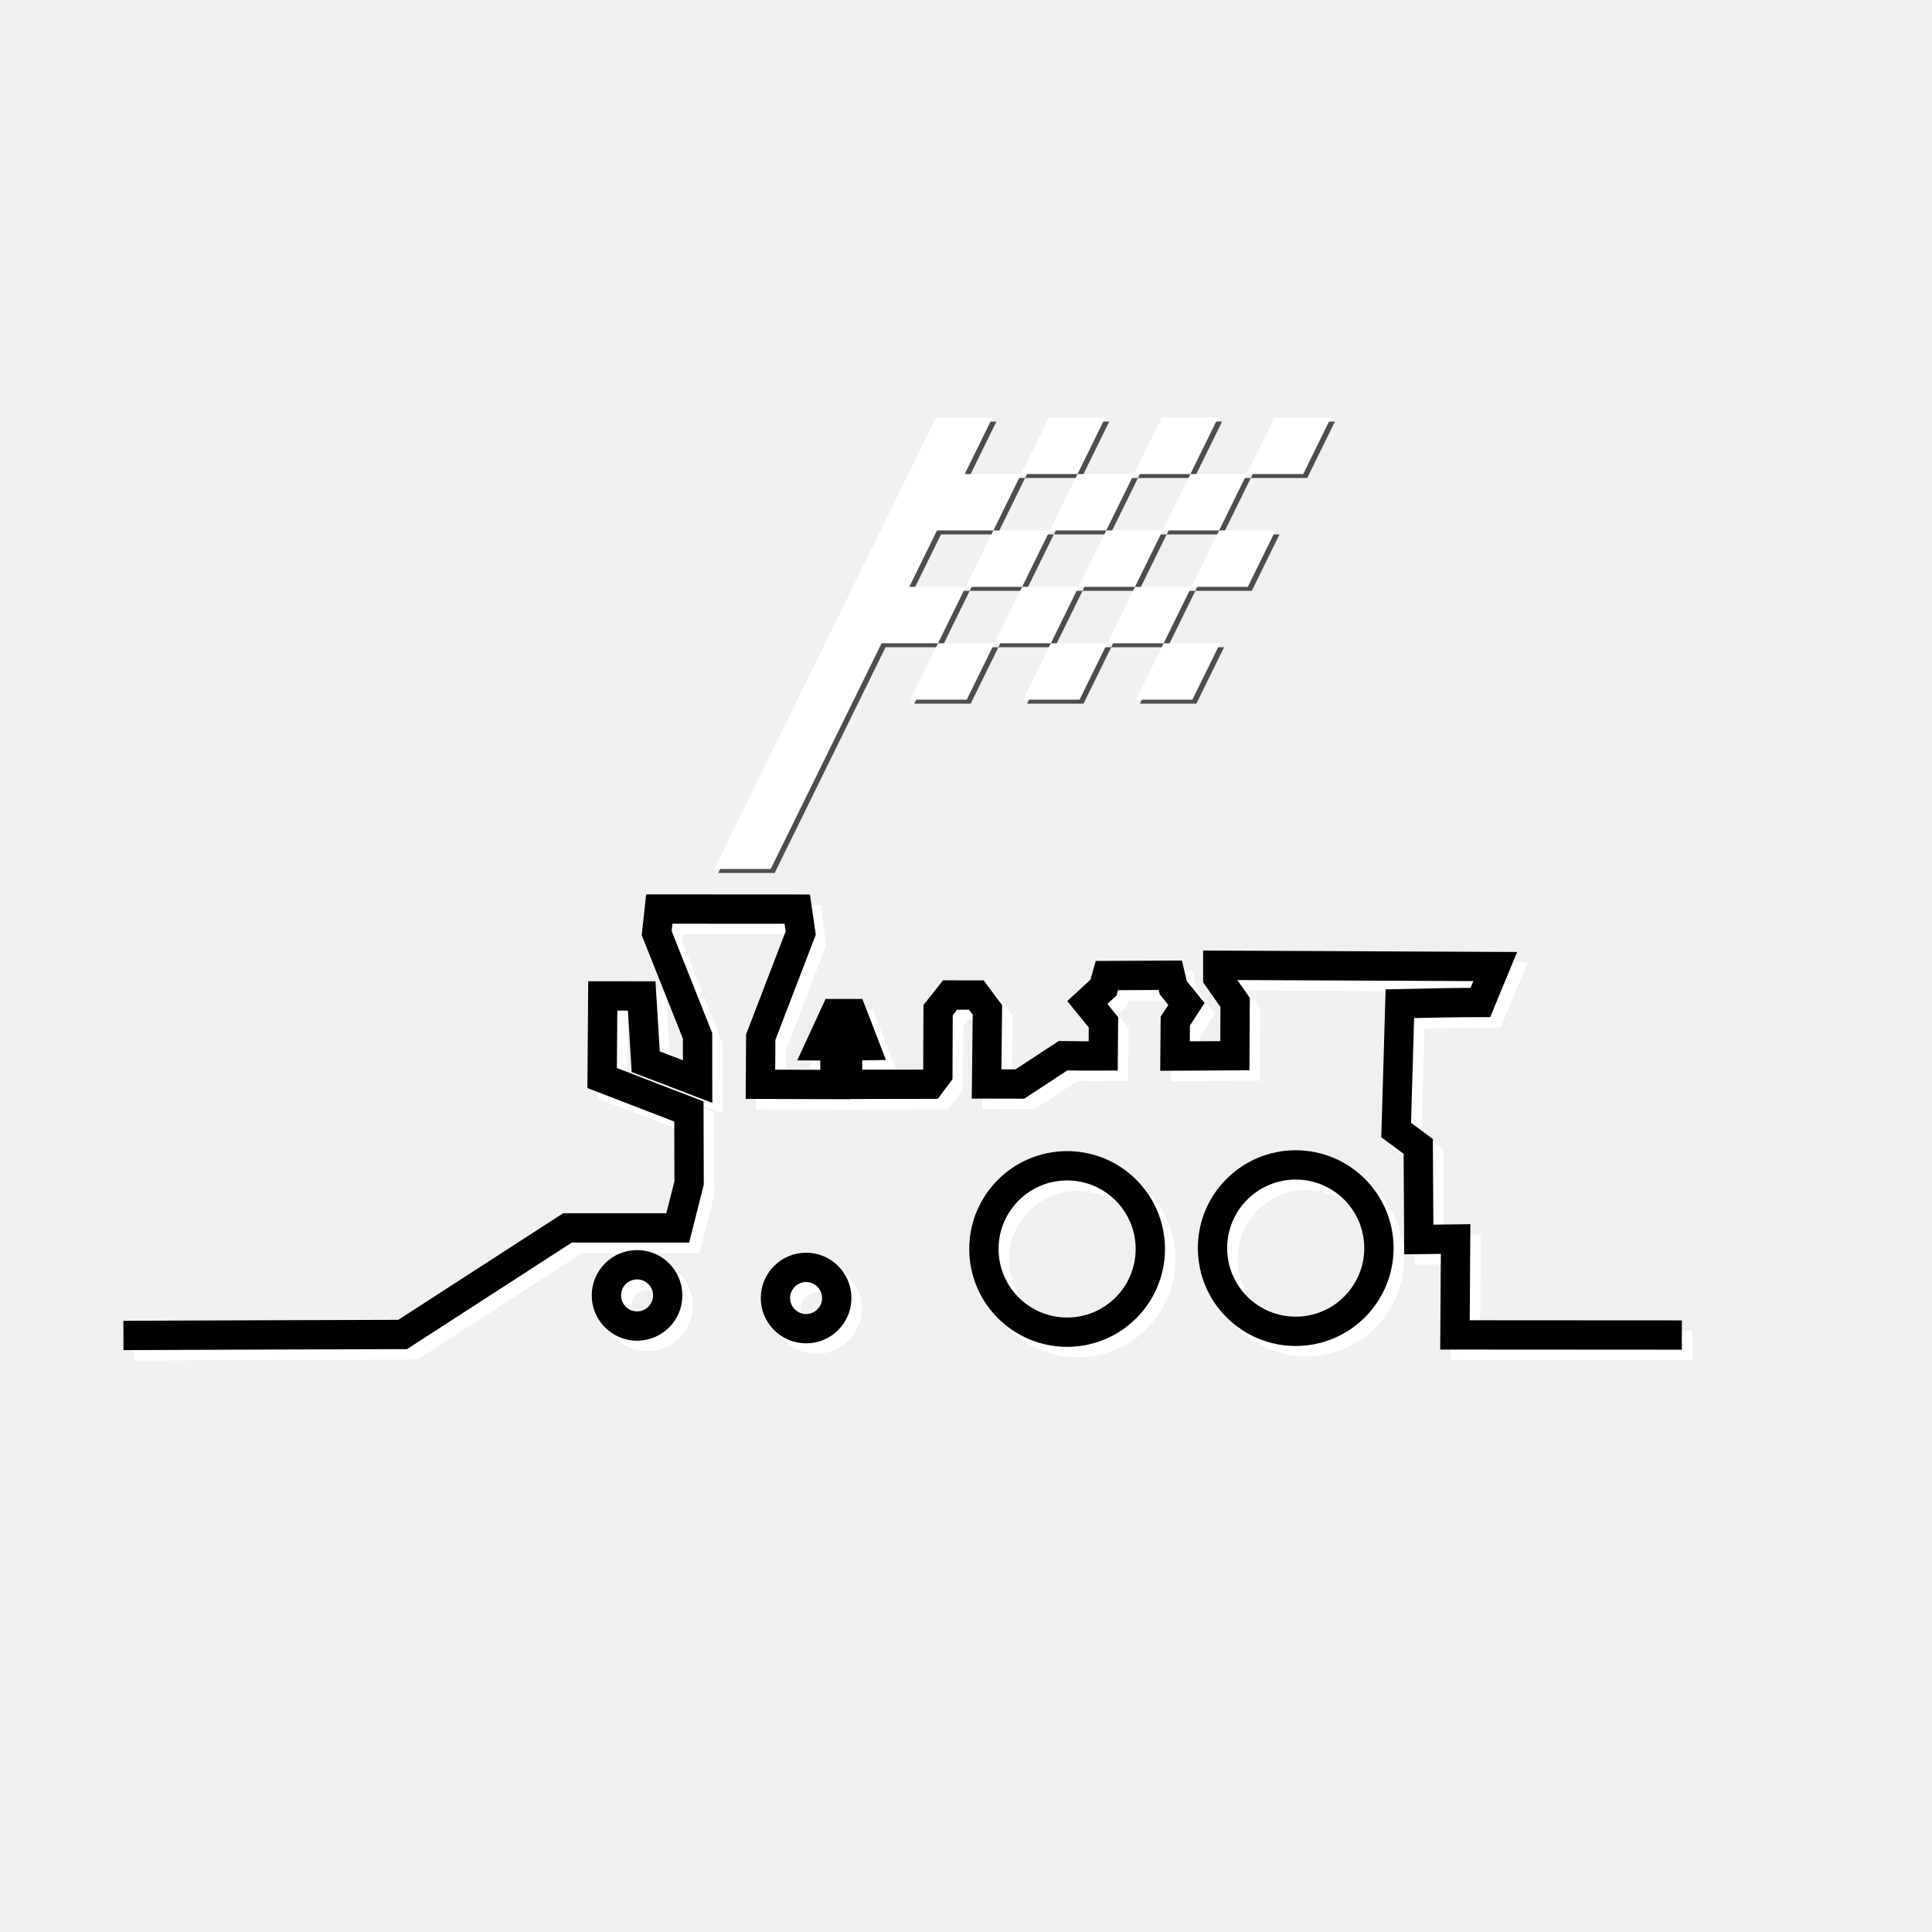
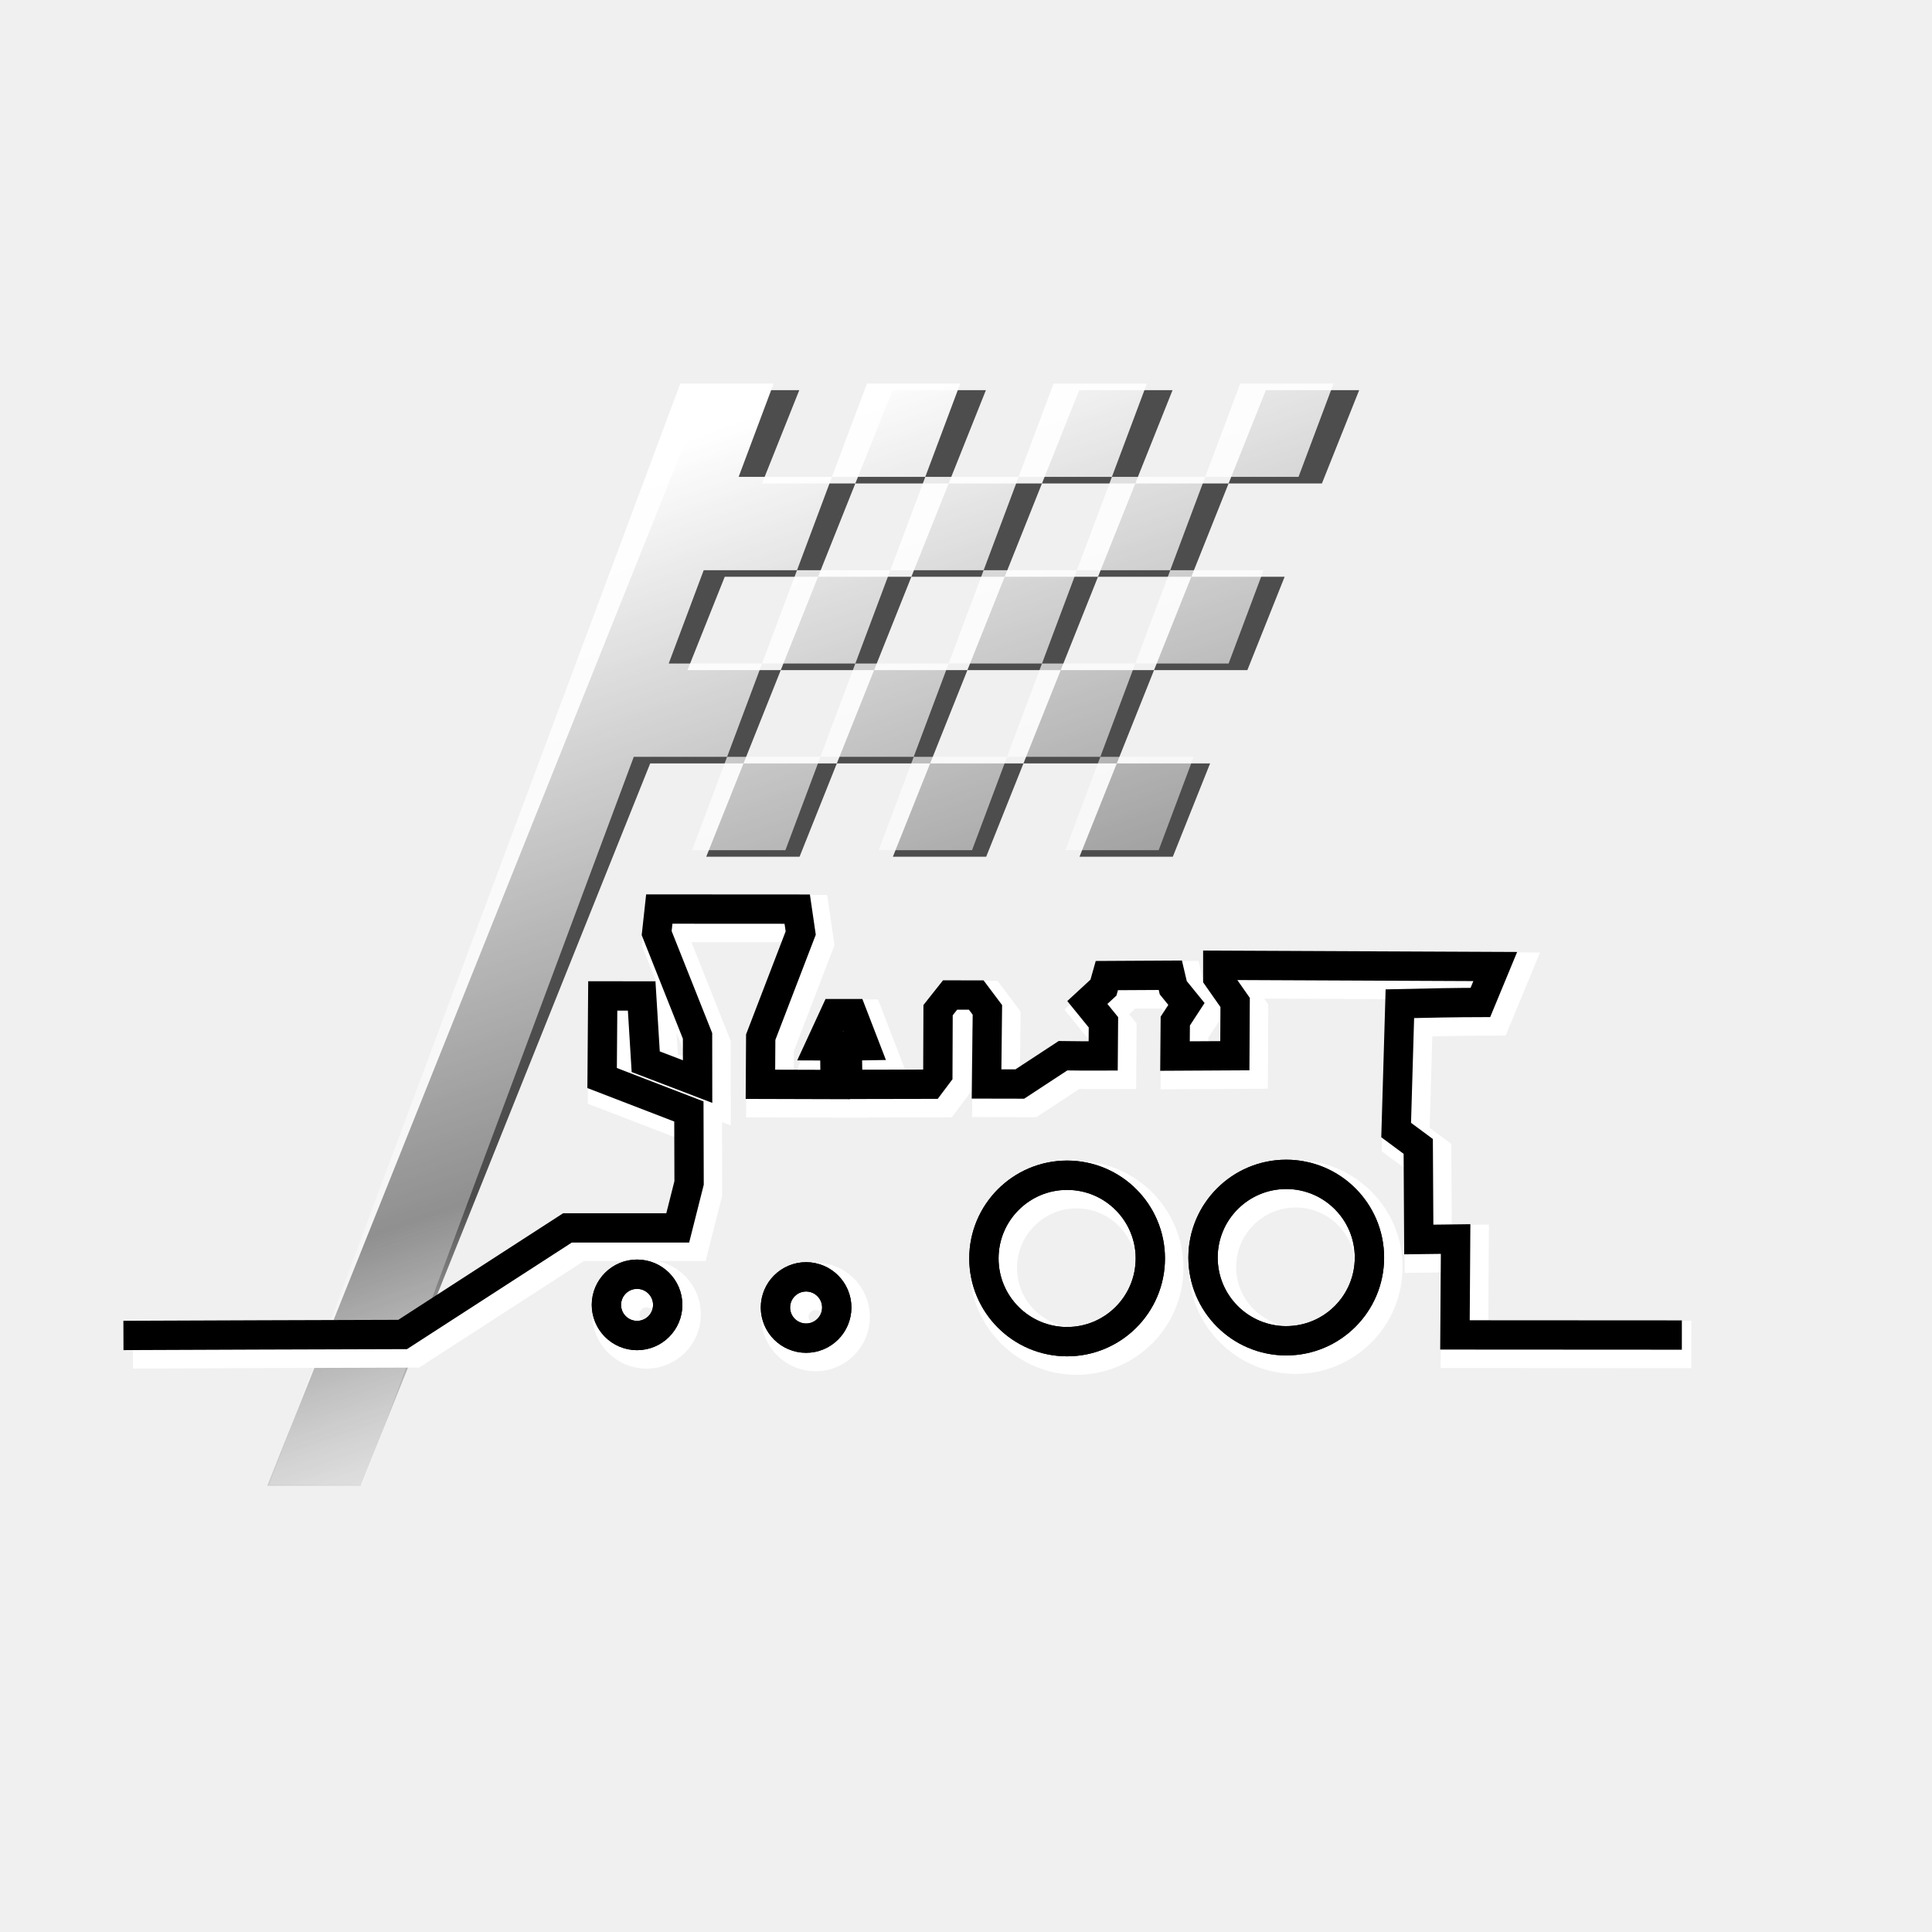
- <svg xmlns="http://www.w3.org/2000/svg" width="108mm" height="108mm" viewBox="0 0 382.677 382.677" id="svg2" version="1.1">
+ <svg xmlns="http://www.w3.org/2000/svg" xmlns:xlink="http://www.w3.org/1999/xlink" width="108mm" height="108mm" viewBox="0 0 382.677 382.677" id="svg2" version="1.1">
  <defs id="defs4">
+     <linearGradient id="linearGradient13480">
+       <stop style="stop-color:#4d4d4d;stop-opacity:1;" offset="0.619" id="stop13476" />
+       <stop style="stop-color:#ffffff;stop-opacity:0;" offset="1" id="stop13478" />
+     </linearGradient>
+     <linearGradient id="linearGradient12556">
+       <stop style="stop-color:#ffffff;stop-opacity:1;" offset="0" id="stop12552" />
+       <stop style="stop-color:#ffffff;stop-opacity:0;" offset="1" id="stop12554" />
+     </linearGradient>
+     <linearGradient id="linearGradient6426">
+       <stop style="stop-color:#ffffff;stop-opacity:1;" offset="0.622" id="stop6422" />
+       <stop style="stop-color:#ffffff;stop-opacity:0;" offset="1" id="stop6424" />
+     </linearGradient>
    <marker orient="auto" refY="0" refX="0" id="Arrow1Lend" style="overflow:visible">
      <path id="path5058" d="M 0,0 5,-5 -12.5,0 5,5 Z" style="fill-rule:evenodd;stroke:#000000;stroke-width:1pt" transform="matrix(-0.8,0,0,-0.8,-10,0)" />
    </marker>
    <marker orient="auto" refY="0" refX="0" id="Arrow1Lstart" style="overflow:visible">
      <path id="path5055" d="M 0,0 5,-5 -12.5,0 5,5 Z" style="fill-rule:evenodd;stroke:#000000;stroke-width:1pt" transform="matrix(0.8,0,0,0.8,10,0)" />
    </marker>
    <filter style="color-interpolation-filters:sRGB" id="filter5595">
      <feFlood flood-opacity="0.698" flood-color="rgb(0,0,0)" result="flood" id="feFlood5585" />
      <feComposite in="flood" in2="SourceGraphic" operator="in" result="composite1" id="feComposite5587" />
      <feGaussianBlur in="composite1" stdDeviation="14" result="blur" id="feGaussianBlur5589" />
      <feOffset dx="7" dy="7" result="offset" id="feOffset5591" />
      <feComposite in="SourceGraphic" in2="offset" operator="over" result="composite2" id="feComposite5593" />
    </filter>
    <filter style="color-interpolation-filters:sRGB" id="filter5607" x="-0.107" y="-0.209" width="1.236" height="1.461">
      <feFlood flood-opacity="0.412" flood-color="rgb(0,0,0)" result="flood" id="feFlood5597" />
      <feComposite in="flood" in2="SourceGraphic" operator="in" result="composite1" id="feComposite5599" />
      <feGaussianBlur in="composite1" stdDeviation="14" result="blur" id="feGaussianBlur5601" />
      <feOffset dx="7" dy="7" result="offset" id="feOffset5603" />
      <feComposite in="SourceGraphic" in2="offset" operator="over" result="composite2" id="feComposite5605" />
    </filter>
+     <linearGradient xlink:href="#linearGradient6426" id="linearGradient6428" x1="4.604" y1="15.801" x2="18.851" y2="15.801" gradientUnits="userSpaceOnUse" spreadMethod="pad" />
+     <linearGradient xlink:href="#linearGradient12556" id="linearGradient12226" gradientUnits="userSpaceOnUse" x1="7.864" y1="4.141" x2="17.281" y2="27.717" spreadMethod="pad" />
+     <linearGradient xlink:href="#linearGradient13480" id="linearGradient12598" x1="8.339" y1="4.144" x2="17.678" y2="27.287" gradientUnits="userSpaceOnUse" />
+     <linearGradient xlink:href="#linearGradient13480" id="linearGradient22539" gradientUnits="userSpaceOnUse" x1="8.339" y1="4.144" x2="17.678" y2="27.287" />
+     <linearGradient xlink:href="#linearGradient13480" id="linearGradient22541" gradientUnits="userSpaceOnUse" x1="8.339" y1="4.144" x2="17.678" y2="27.287" />
+     <linearGradient xlink:href="#linearGradient6426" id="linearGradient22543" gradientUnits="userSpaceOnUse" x1="4.604" y1="15.801" x2="18.851" y2="15.801" spreadMethod="pad" />
  </defs>
  <g id="layer1" transform="translate(-137.7466,-273.1396)">
-     <g id="g1594-1" transform="matrix(1.500269,0,0,1.500269,-106.4978,-268.6461)" style="stroke:#ffffff">
-       <path id="path7906-4-8" style="fill:none;fill-rule:evenodd;stroke:#ffffff;stroke-width:3.871;stroke-dasharray:none;stop-color:#000000" d="m 386.224,538.762 -29.955,-0.018 0.085,-12.659 -4.861,0.061 -0.073,-12.289 -2.916,-2.162 0.491,-16.68 c 3.73,-0.088 7.636,-0.158 10.63,-0.164 l 1.962,-4.742 -36.631,-0.164 v 1.635 l 2.289,3.271 -0.037,7.032 -7.902,0.044 0.039,-4.618 1.474,-2.259 -1.741,-2.141 -0.387,-1.65 -8.382,0.046 -0.449,1.589 -2.126,1.962 2.126,2.617 -0.035,4.444 c -1.927,0.012 -3.28,-0.008 -5.303,-0.033 l -5.704,3.738 -4.388,-0.009 0.109,-9.78 -1.472,-1.962 -3.453,-0.004 -1.586,2.002 -0.031,8.469 -0.981,1.308 -10.9,0.02 -0.087,-5.07 2.308,-0.038 -1.635,-4.233 h -2.289 l -1.962,4.252 1.933,0.008 0.058,5.099 -9.868,-0.029 0.039,-6.224 5.281,-13.746 -0.462,-3.156 -18.209,-0.011 -0.347,3.175 5.397,13.573 0.007,6.03 -6.85,-2.62 -0.534,-8.684 -5.139,-0.004 -0.083,10.839 11.454,4.415 0.028,9.437 -1.5,5.935 H 239.1 L 217.334,538.687 c -12.287,0.028 -24.574,0.083 -36.86,0.129" />
-       <circle style="fill:none;fill-rule:evenodd;stroke:#ffffff;stroke-width:3.871;stroke-dasharray:none;stop-color:#000000" id="path7960-7-2" cx="-305.062" cy="527.399" r="10.985" transform="scale(-1,1)" />
-       <circle style="fill:none;fill-rule:evenodd;stroke:#ffffff;stroke-width:3.871;stroke-dasharray:none;stop-color:#000000" id="path7960-5-0-7" cx="-335.243" cy="527.284" r="10.985" transform="scale(-1,1)" />
-       <circle style="fill:none;fill-rule:evenodd;stroke:#ffffff;stroke-width:3.871;stroke-dasharray:none;stop-color:#000000" id="path7986-9-7" cx="-270.603" cy="533.875" r="4.047" transform="scale(-1,1)" />
-       <circle style="fill:none;fill-rule:evenodd;stroke:#ffffff;stroke-width:3.871;stroke-dasharray:none;stop-color:#000000" id="path7986-5-1-0" cx="-248.285" cy="533.528" r="4.047" transform="scale(-1,1)" />
+     <g id="g22525" transform="matrix(0.9505562,0,0,0.9505562,0.5165604,13.69699)">
+       <g id="g1244-2" transform="matrix(9.722456,0,-3.883182,9.722456,258.3941,315.346)" style="fill:url(#linearGradient12598);fill-opacity:1">
+         <g id="g1242-9" style="fill:url(#linearGradient22541);fill-opacity:1">
+           <path d="M 11,6 H 9 V 4 h 2 z m 4,-2 h -2 v 2 h 2 z M 9,14 h 2 V 12 H 9 Z M 19,10 V 8 h -2 v 2 z m 0,4 v -2 h -2 v 2 z m -6,0 h 2 V 12 H 13 Z M 19,4 h -2 v 2 h 2 z M 13,8 V 6 H 11 V 8 Z M 7,10 V 8 H 9 V 6 H 7 V 4 H 5 L 4.976,27.482 h 2 L 7,12 h 2 v -2 z m 8,2 h 2 v -2 h -2 z m -4,-2 v 2 h 2 V 10 Z M 9,8 v 2 h 2 V 8 Z m 4,2 h 2 V 8 h -2 z m 2,-4 v 2 h 2 V 6 Z" id="path1240-0" style="fill:url(#linearGradient22539);fill-opacity:1" />
+         </g>
+       </g>
+       <g id="g1244" transform="matrix(9.722456,0,-3.883182,9.722456,256.8979,313.9756)" style="fill:url(#linearGradient6428);fill-opacity:1">
+         <g id="g1242" style="fill:url(#linearGradient22543);fill-opacity:1">
+           <path d="M 10.653,6 H 8.653 L 8.604,4 h 2 z m 3.951,-2 h -2 l 0.049,2 h 2 z M 8.851,14 H 10.851 L 10.802,12 H 8.802 Z m 9.901,-4 -0.049,-2 h -2 l 0.049,2 z m 0.099,4 -0.049,-2 h -2 l 0.049,2 z m -6,0 h 2 l -0.049,-2 h -2 z M 18.604,4 h -2 l 0.049,2 h 2 z m -5.901,4 -0.049,-2 h -2 l 0.049,2 z M 6.752,10 6.703,8 h 2 L 8.653,6 h -2 L 6.604,4 h -2 l 0.615,23.603 h 2 L 6.802,12 h 2 l -0.049,-2 z m 8.049,2 h 2 l -0.049,-2 h -2 z m -4.049,-2 0.049,2 h 2 l -0.049,-2 z m -2.049,-2 0.049,2 h 2 l -0.049,-2 z m 4.049,2 h 2 l -0.049,-2 h -2 z m 1.901,-4 0.049,2 h 2 l -0.049,-2 z" id="path1240" style="fill:url(#linearGradient12226);fill-opacity:1" />
+         </g>
+       </g>
+     </g>
+     <g id="g1943-0" style="stroke:#ffffff;stroke-width:9.375;stroke-dasharray:none" transform="translate(1.875,1.875)">
+       <path id="path7906-4-6" style="fill:none;fill-rule:evenodd;stroke:#ffffff;stroke-width:9.375;stroke-dasharray:none;stop-color:#000000" d="m 470.877,537.577 -44.941,-0.026 0.127,-18.992 -7.292,0.091 -0.109,-18.437 -4.375,-3.244 0.736,-25.025 c 5.596,-0.132 11.456,-0.236 15.947,-0.245 l 2.944,-7.115 -54.957,-0.245 v 2.453 l 3.435,4.907 -0.056,10.55 -11.856,0.065 0.059,-6.928 2.211,-3.389 -2.612,-3.213 -0.581,-2.476 -12.575,0.069 -0.674,2.385 -3.189,2.944 3.189,3.925 -0.052,6.667 c -2.891,0.018 -4.921,-0.012 -7.956,-0.049 l -8.558,5.608 -6.583,-0.013 0.163,-14.672 -2.208,-2.944 -5.18,-0.006 -2.38,3.003 -0.047,12.706 -1.472,1.963 -16.353,0.03 -0.13,-7.607 3.463,-0.057 -2.453,-6.35 h -3.435 l -2.944,6.379 2.901,0.012 0.087,7.65 -14.805,-0.043 0.058,-9.338 7.923,-20.622 -0.693,-4.735 -27.319,-0.016 -0.52,4.763 8.096,20.364 0.011,9.047 -10.276,-3.931 -0.801,-13.029 -7.71,-0.006 -0.124,16.261 17.184,6.624 0.042,14.158 -2.25,8.904 H 250.151 L 217.496,537.464 c -18.433,0.042 -36.867,0.125 -55.3,0.193" />
+       <g id="g1893-2-5" style="stroke:#ffffff;stroke-width:9.375;stroke-dasharray:none">
+         <circle style="fill:none;fill-rule:evenodd;stroke:#ffffff;stroke-width:9.375;stroke-dasharray:none;stop-color:#000000" id="path7960-7-7-4" cx="-349.113" cy="522.405" transform="scale(-1,1)" r="16.481" />
+         <circle style="fill:none;fill-rule:evenodd;stroke:#ffffff;stroke-width:9.375;stroke-dasharray:none;stop-color:#000000" id="path7960-5-0-2-8" cx="-392.517" cy="522.231" transform="scale(-1,1)" r="16.481" />
+         <circle style="fill:none;fill-rule:evenodd;stroke:#ffffff;stroke-width:9.375;stroke-dasharray:none;stop-color:#000000" id="path7986-9-8-3" cx="-297.414" cy="532.12" transform="scale(-1,1)" r="6.072" />
+         <circle style="fill:none;fill-rule:evenodd;stroke:#ffffff;stroke-width:9.375;stroke-dasharray:none;stop-color:#000000" id="path7986-5-1-9-7" cx="-263.932" cy="531.599" transform="scale(-1,1)" r="6.072" />
+       </g>
+     </g>
+     <g id="g1893">
+       <circle style="fill:none;fill-rule:evenodd;stroke:#000000;stroke-width:5.808;stroke-dasharray:none;stop-color:#000000" id="path7960-7" cx="-349.113" cy="522.405" transform="scale(-1,1)" r="16.481" />
+       <circle style="fill:none;fill-rule:evenodd;stroke:#000000;stroke-width:5.808;stroke-dasharray:none;stop-color:#000000" id="path7960-5-0" cx="-392.517" cy="522.231" transform="scale(-1,1)" r="16.481" />
+       <circle style="fill:none;fill-rule:evenodd;stroke:#000000;stroke-width:5.808;stroke-dasharray:none;stop-color:#000000" id="path7986-9" cx="-297.414" cy="532.12" transform="scale(-1,1)" r="6.072" />
+       <circle style="fill:none;fill-rule:evenodd;stroke:#000000;stroke-width:5.808;stroke-dasharray:none;stop-color:#000000" id="path7986-5-1" cx="-263.932" cy="531.599" transform="scale(-1,1)" r="6.072" />
+     </g>
+     <g id="g1943">
+       <path id="path7906-4" style="fill:none;fill-rule:evenodd;stroke:#000000;stroke-width:5.808;stroke-dasharray:none;stop-color:#000000" d="m 470.877,537.577 -44.941,-0.026 0.127,-18.992 -7.292,0.091 -0.109,-18.437 -4.375,-3.244 0.736,-25.025 c 5.596,-0.132 11.456,-0.236 15.947,-0.245 l 2.944,-7.115 -54.957,-0.245 v 2.453 l 3.435,4.907 -0.056,10.55 -11.856,0.065 0.059,-6.928 2.211,-3.389 -2.612,-3.213 -0.581,-2.476 -12.575,0.069 -0.674,2.385 -3.189,2.944 3.189,3.925 -0.052,6.667 c -2.891,0.018 -4.921,-0.012 -7.956,-0.049 l -8.558,5.608 -6.583,-0.013 0.163,-14.672 -2.208,-2.944 -5.18,-0.006 -2.38,3.003 -0.047,12.706 -1.472,1.963 -16.353,0.03 -0.13,-7.607 3.463,-0.057 -2.453,-6.35 h -3.435 l -2.944,6.379 2.901,0.012 0.087,7.65 -14.805,-0.043 0.058,-9.338 7.923,-20.622 -0.693,-4.735 -27.319,-0.016 -0.52,4.763 8.096,20.364 0.011,9.047 -10.276,-3.931 -0.801,-13.029 -7.71,-0.006 -0.124,16.261 17.184,6.624 0.042,14.158 -2.25,8.904 H 250.151 L 217.496,537.464 c -18.433,0.042 -36.867,0.125 -55.3,0.193" />
+       <g id="g1893-2">
+         <circle style="fill:none;fill-rule:evenodd;stroke:#000000;stroke-width:5.808;stroke-dasharray:none;stop-color:#000000" id="path7960-7-7" cx="-349.113" cy="522.405" transform="scale(-1,1)" r="16.481" />
+         <circle style="fill:none;fill-rule:evenodd;stroke:#000000;stroke-width:5.808;stroke-dasharray:none;stop-color:#000000" id="path7960-5-0-2" cx="-392.517" cy="522.231" transform="scale(-1,1)" r="16.481" />
+         <circle style="fill:none;fill-rule:evenodd;stroke:#000000;stroke-width:5.808;stroke-dasharray:none;stop-color:#000000" id="path7986-9-8" cx="-297.414" cy="532.12" transform="scale(-1,1)" r="6.072" />
+         <circle style="fill:none;fill-rule:evenodd;stroke:#000000;stroke-width:5.808;stroke-dasharray:none;stop-color:#000000" id="path7986-5-1-9" cx="-263.932" cy="531.599" transform="scale(-1,1)" r="6.072" />
+       </g>
    </g>
    <a id="a4201">
      <g id="g4205" />
    </a>
-     <g id="g16684" transform="matrix(0.7299937,0,0,0.7299937,102.4266,93.55393)">
-       <g id="g1244-2" transform="matrix(7.654284,0,-3.759999,7.654284,280.207,329.783)" style="fill:#4d4d4d">
-         <g id="g1242-9" style="fill:#4d4d4d">
-           <path d="M 11,6 H 9 V 4 h 2 z m 4,-2 h -2 v 2 h 2 z M 9,14 h 2 V 12 H 9 Z M 19,10 V 8 h -2 v 2 z m 0,4 v -2 h -2 v 2 z m -6,0 h 2 V 12 H 13 Z M 19,4 h -2 v 2 h 2 z M 13,8 V 6 H 11 V 8 Z M 7,10 V 8 H 9 V 6 H 7 V 4 H 5 v 16 h 2 v -8 h 2 v -2 z m 8,2 h 2 v -2 h -2 z m -4,-2 v 2 h 2 V 10 Z M 9,8 v 2 h 2 V 8 Z m 4,2 h 2 V 8 h -2 z m 2,-4 v 2 h 2 V 6 Z" id="path1240-0" style="fill:#4d4d4d" />
-         </g>
-       </g>
-       <g id="g1244" transform="matrix(7.654284,0,-3.759999,7.654284,279.1281,328.7042)" style="fill:#ffffff">
-         <g id="g1242" style="fill:#ffffff">
-           <path d="M 11,6 H 9 V 4 h 2 z m 4,-2 h -2 v 2 h 2 z M 9,14 h 2 V 12 H 9 Z M 19,10 V 8 h -2 v 2 z m 0,4 v -2 h -2 v 2 z m -6,0 h 2 V 12 H 13 Z M 19,4 h -2 v 2 h 2 z M 13,8 V 6 H 11 V 8 Z M 7,10 V 8 H 9 V 6 H 7 V 4 H 5 v 16 h 2 v -8 h 2 v -2 z m 8,2 h 2 v -2 h -2 z m -4,-2 v 2 h 2 V 10 Z M 9,8 v 2 h 2 V 8 Z m 4,2 h 2 V 8 h -2 z m 2,-4 v 2 h 2 V 6 Z" id="path1240" style="fill:#ffffff" />
-         </g>
-       </g>
-     </g>
-     <g id="g1594" transform="matrix(1.500269,0,0,1.500269,-108.5628,-270.7111)">
-       <path id="path7906-4" style="fill:none;fill-rule:evenodd;stroke:#000000;stroke-width:3.871;stroke-dasharray:none;stop-color:#000000" d="m 386.224,538.762 -29.955,-0.018 0.085,-12.659 -4.861,0.061 -0.073,-12.289 -2.916,-2.162 0.491,-16.68 c 3.73,-0.088 7.636,-0.158 10.63,-0.164 l 1.962,-4.742 -36.631,-0.164 v 1.635 l 2.289,3.271 -0.037,7.032 -7.902,0.044 0.039,-4.618 1.474,-2.259 -1.741,-2.141 -0.387,-1.65 -8.382,0.046 -0.449,1.589 -2.126,1.962 2.126,2.617 -0.035,4.444 c -1.927,0.012 -3.28,-0.008 -5.303,-0.033 l -5.704,3.738 -4.388,-0.009 0.109,-9.78 -1.472,-1.962 -3.453,-0.004 -1.586,2.002 -0.031,8.469 -0.981,1.308 -10.9,0.02 -0.087,-5.07 2.308,-0.038 -1.635,-4.233 h -2.289 l -1.962,4.252 1.933,0.008 0.058,5.099 -9.868,-0.029 0.039,-6.224 5.281,-13.746 -0.462,-3.156 -18.209,-0.011 -0.347,3.175 5.397,13.573 0.007,6.03 -6.85,-2.62 -0.534,-8.684 -5.139,-0.004 -0.083,10.839 11.454,4.415 0.028,9.437 -1.5,5.935 H 239.1 L 217.334,538.687 c -12.287,0.028 -24.574,0.083 -36.86,0.129" />
-       <circle style="fill:none;fill-rule:evenodd;stroke:#000000;stroke-width:3.871;stroke-dasharray:none;stop-color:#000000" id="path7960-7" cx="-305.062" cy="527.399" r="10.985" transform="scale(-1,1)" />
-       <circle style="fill:none;fill-rule:evenodd;stroke:#000000;stroke-width:3.871;stroke-dasharray:none;stop-color:#000000" id="path7960-5-0" cx="-335.243" cy="527.284" r="10.985" transform="scale(-1,1)" />
-       <circle style="fill:none;fill-rule:evenodd;stroke:#000000;stroke-width:3.871;stroke-dasharray:none;stop-color:#000000" id="path7986-9" cx="-270.603" cy="533.875" r="4.047" transform="scale(-1,1)" />
-       <circle style="fill:none;fill-rule:evenodd;stroke:#000000;stroke-width:3.871;stroke-dasharray:none;stop-color:#000000" id="path7986-5-1" cx="-248.285" cy="533.528" r="4.047" transform="scale(-1,1)" />
-     </g>
  </g>
</svg>
